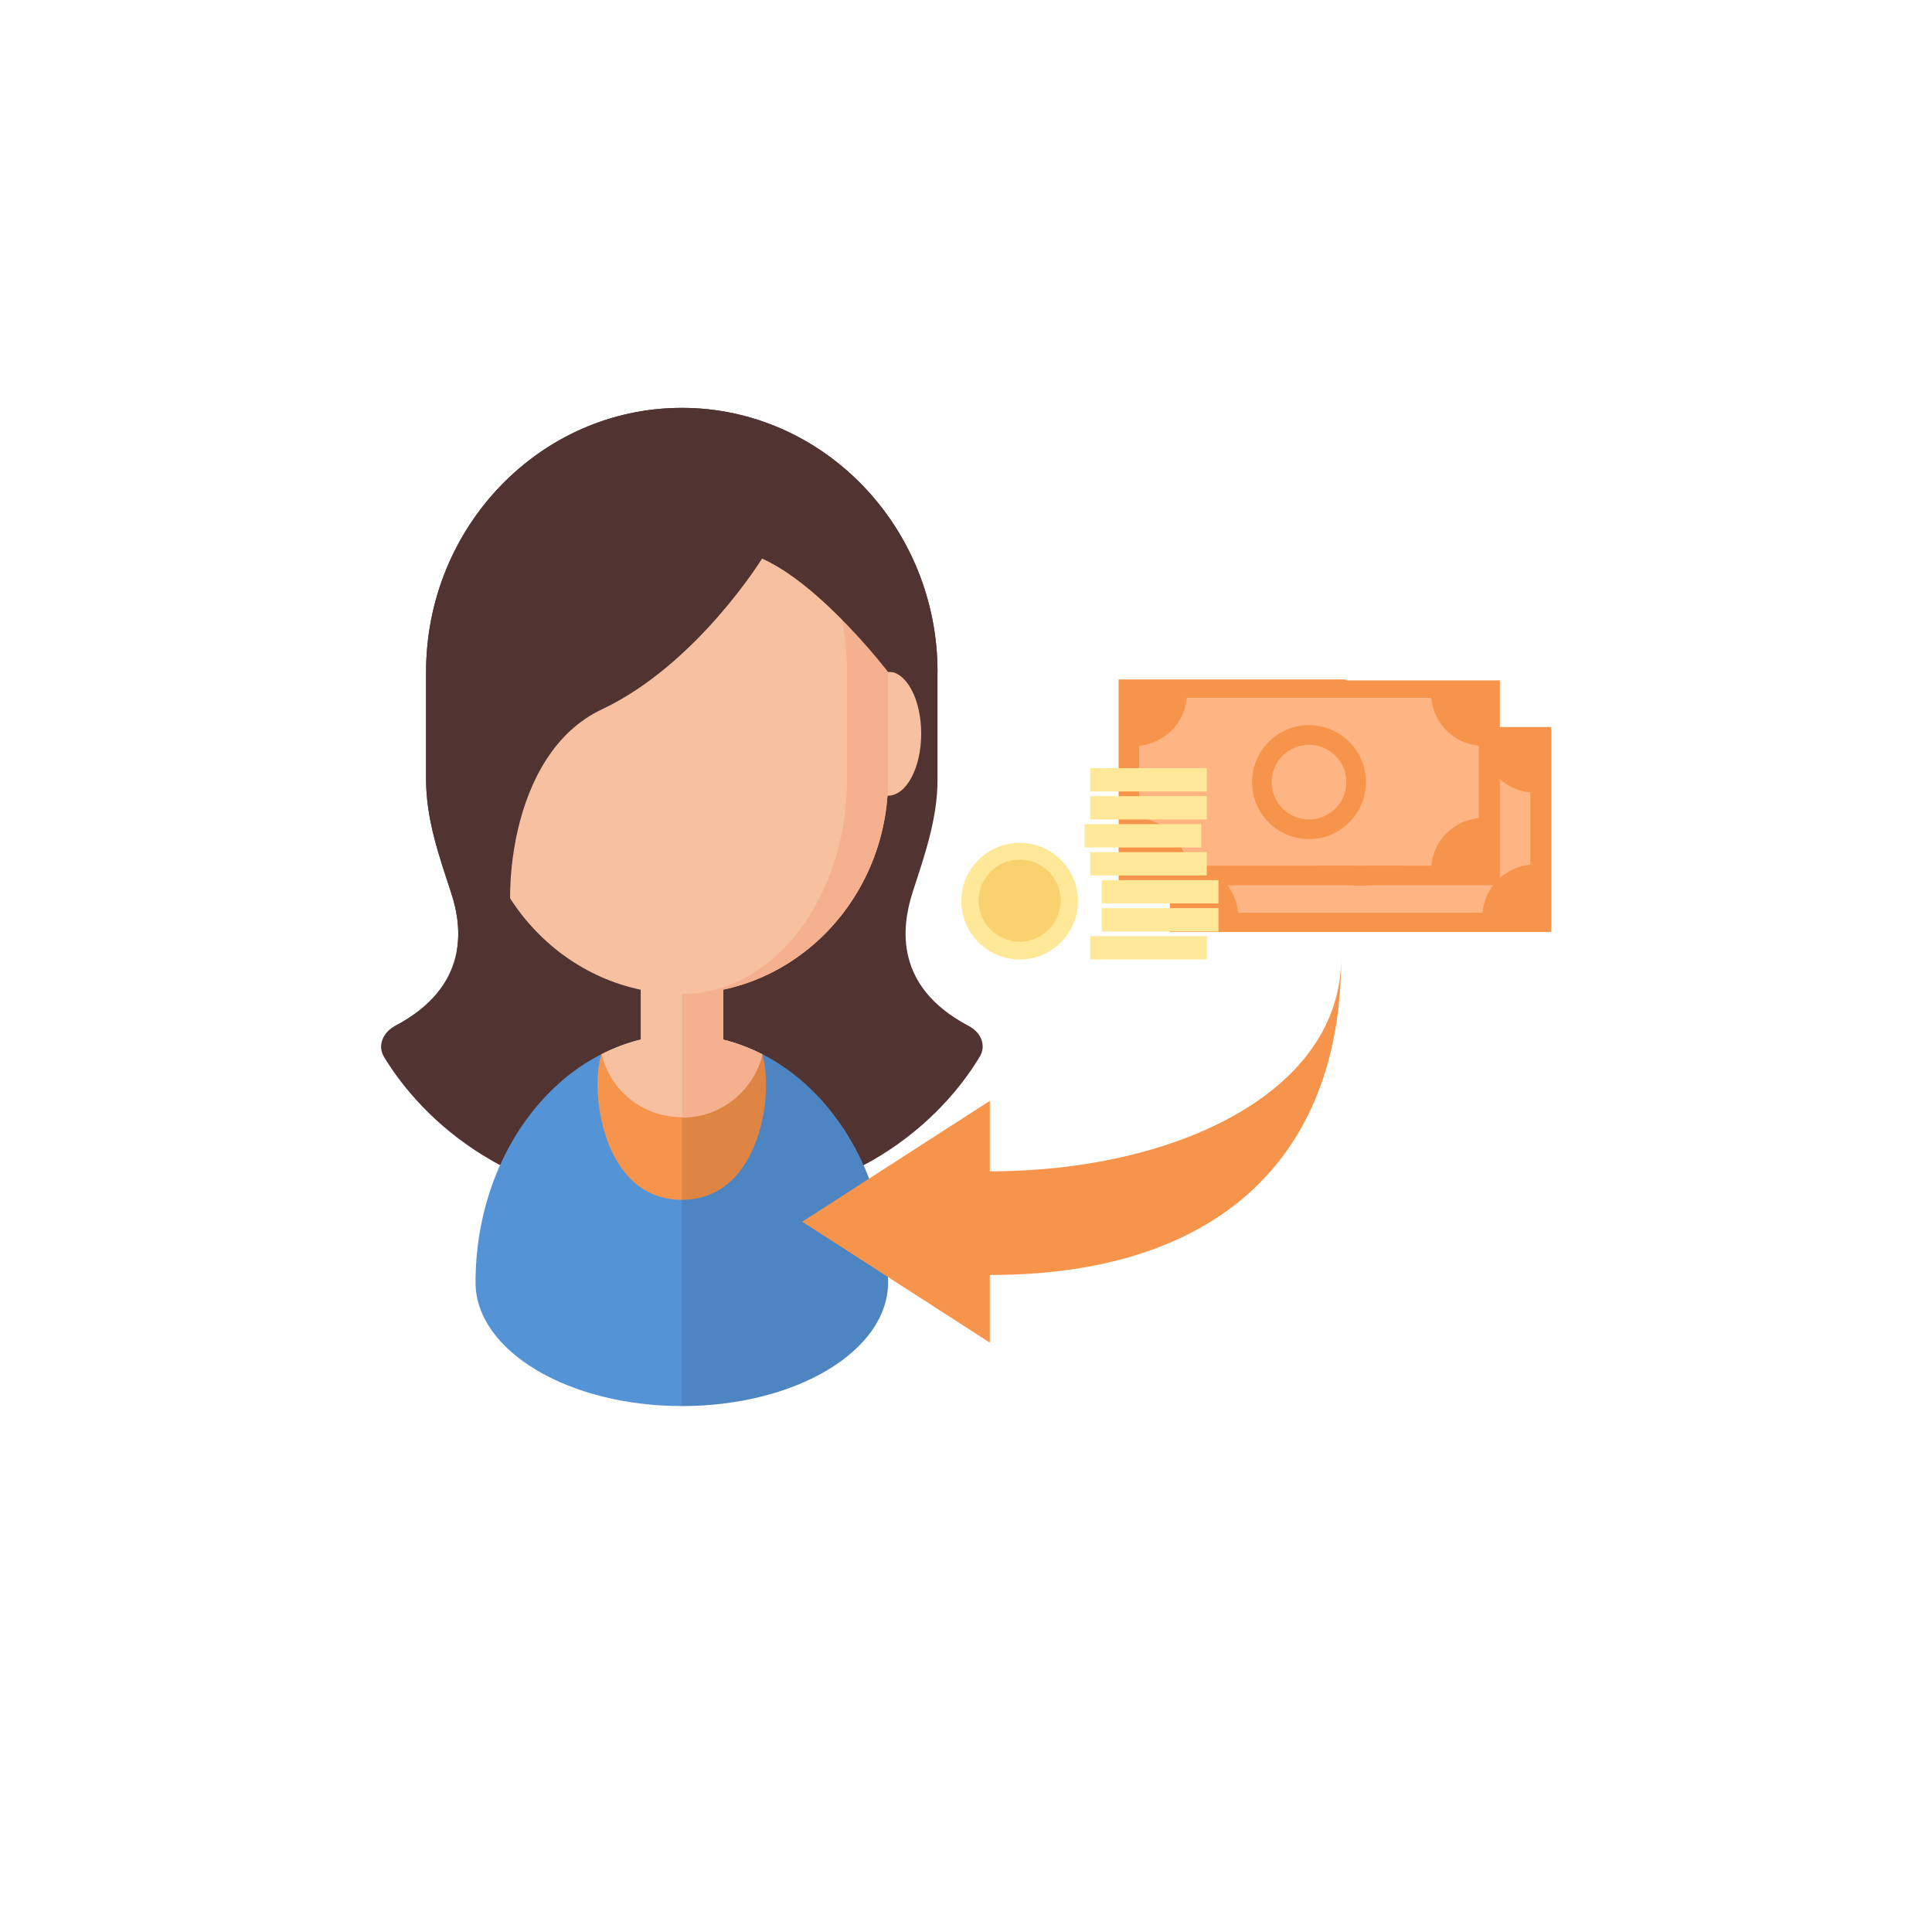
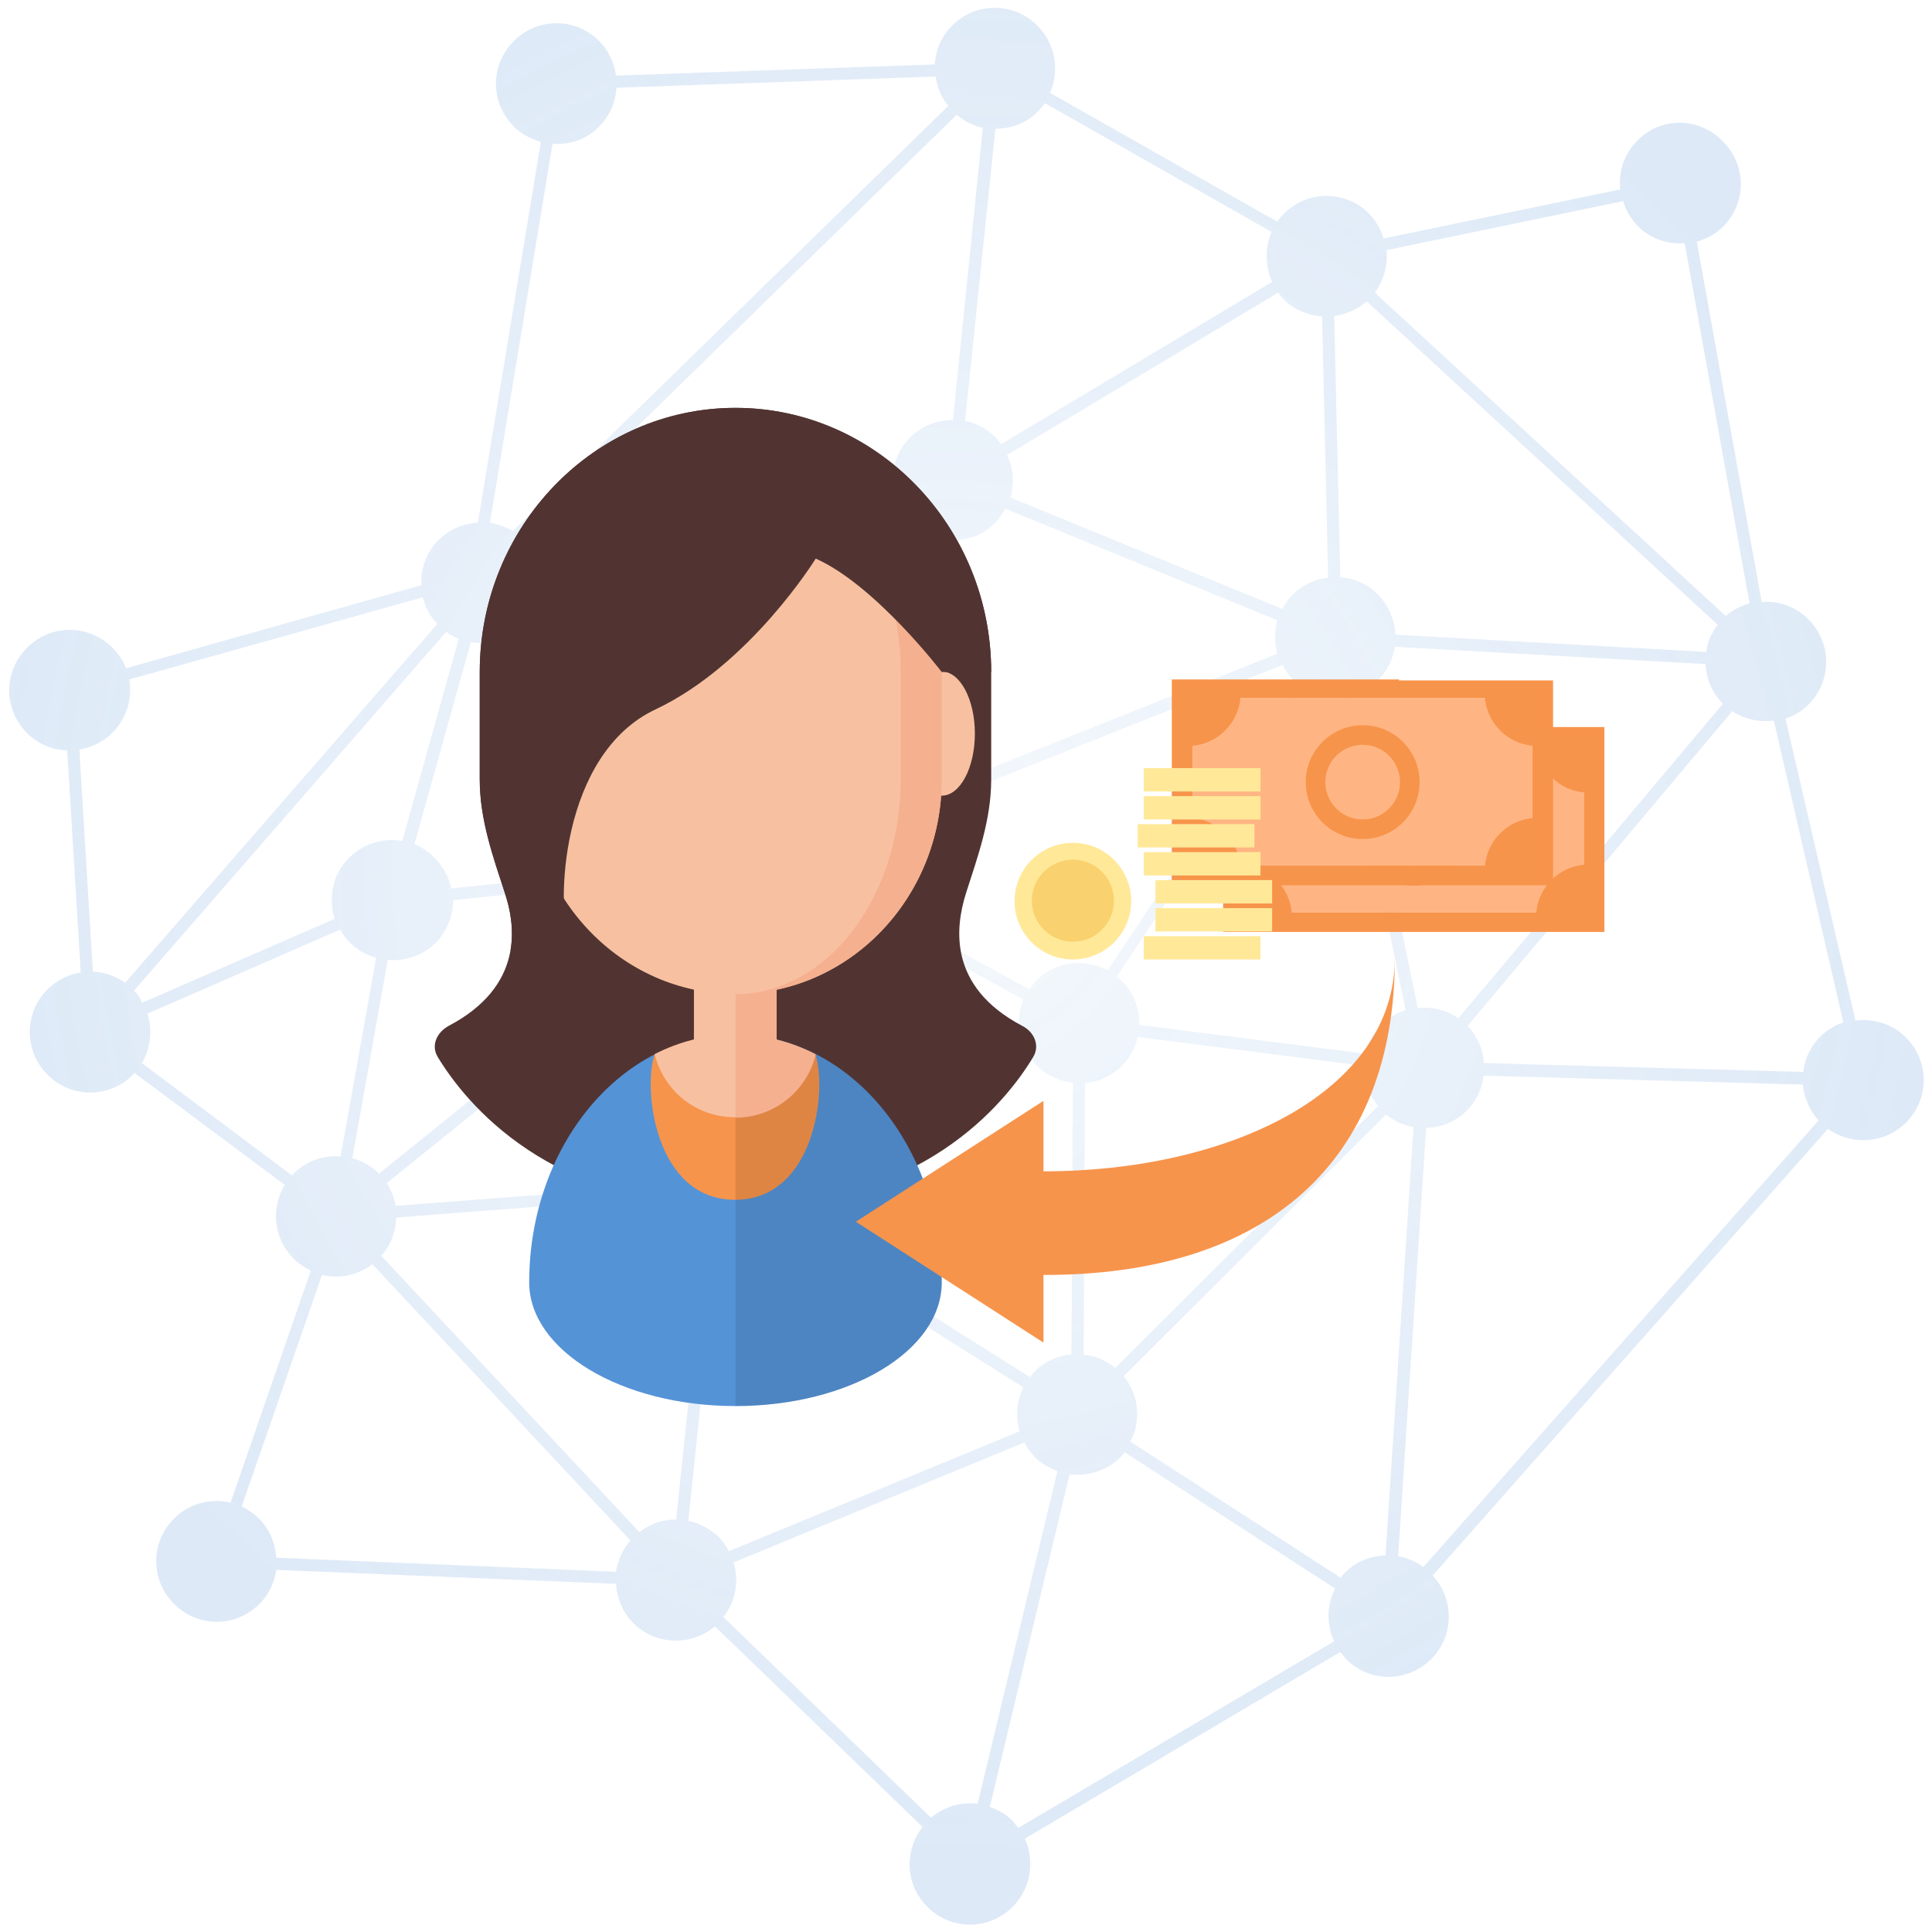
- <svg xmlns="http://www.w3.org/2000/svg" version="1.1" id="Layer_1" x="0px" y="0px" width="414px" height="414px" viewBox="0 0 414 414" enable-background="new 0 0 414 414" xml:space="preserve">
-   <radialGradient id="XMLID_2_" cx="-3160.677" cy="3325.4" r="210.901" gradientTransform="matrix(0.7071 0.7071 -0.7071 0.7071 4789.69 70.5786)" gradientUnits="userSpaceOnUse">
-     <stop offset="0" style="stop-color:#FFFFFF;stop-opacity:0.3" />
-     <stop offset="0.919" style="stop-color:#FFFFFF;stop-opacity:0.943" />
-     <stop offset="1" style="stop-color:#FFFFFF" />
-   </radialGradient>
-   <path id="XMLID_2663_" opacity="0.2" fill="url(#XMLID_2_)" d="M350.8,30.1c-2.9,2.9-4.1,6.7-3.7,10.5l-50.7,10.5  c-0.6-1.9-1.6-3.7-3.1-5.3c-5.1-5.1-13.2-5.1-18.3,0c-0.5,0.5-1,1.1-1.4,1.7L225,19.9c2.1-4.7,1.2-10.5-2.7-14.4  c-5.1-5.1-13.2-5.1-18.3,0c-2.3,2.3-3.5,5.3-3.7,8.3l-68.4,2.4c-0.4-2.7-1.5-5.3-3.6-7.4c-5.1-5.1-13.2-5.1-18.3,0  c-5.1,5.1-5.1,13.2,0,18.3c1.7,1.7,3.7,2.7,5.8,3.3L102.4,112c-3.1,0.2-6.1,1.4-8.4,3.7c-2.7,2.7-3.9,6.2-3.7,9.7l-63.3,17.7  c-0.6-1.6-1.6-3.1-2.9-4.4c-5.1-5.1-13.2-5.1-18.3,0c-5.1,5.1-5.1,13.2,0,18.3c2.4,2.4,5.5,3.6,8.6,3.7l2.9,47.6  c-2.6,0.4-5.1,1.6-7.1,3.6c-5.1,5.1-5.1,13.2,0,18.3c5.1,5.1,13.2,5.1,18.3,0c0.1-0.1,0.2-0.3,0.3-0.4l32.2,24.1  c-3,5-2.4,11.5,1.9,15.8c1.1,1.1,2.4,1.9,3.7,2.6L49.3,322c-4.2-1-8.8,0.1-12.1,3.4c-5.1,5.1-5.1,13.2,0,18.3  c5.1,5.1,13.2,5.1,18.3,0c2.1-2.1,3.2-4.7,3.6-7.3l72.8,3c0.2,3,1.4,6.1,3.7,8.4c4.8,4.8,12.4,5,17.5,0.7l44.5,43  c-4,5.1-3.7,12.4,1,17.1c5.1,5.1,13.2,5.1,18.3,0c3.9-3.9,4.8-9.8,2.6-14.6l67.6-40c0.4,0.5,0.8,1,1.2,1.5c5.1,5.1,13.2,5.1,18.3,0  c4.9-4.9,5-12.8,0.3-17.9l84.7-95.7c5.1,3.6,12.1,3.2,16.7-1.3c5.1-5.1,5.1-13.2,0-18.3c-2.9-2.9-6.9-4.1-10.8-3.6l-15-64.7  c1.8-0.6,3.5-1.6,4.9-3c5.1-5.1,5.1-13.2,0-18.3c-2.8-2.8-6.4-4-10-3.7l-13.9-77.2c2-0.6,4-1.6,5.6-3.2c5.1-5.1,5.1-13.2,0-18.3  C364.1,25,355.9,25,350.8,30.1z M312.4,218.2c-2.6-1.8-5.7-2.5-8.7-2.2l-13.9-67.1c1.9-0.6,3.8-1.6,5.3-3.1c2-2,3.2-4.5,3.6-7.1  l66.6,3.7c0.1,3.1,1.3,6.1,3.7,8.5L312.4,218.2z M389.7,240.1l-84.7,95.7c-1.6-1.2-3.5-2-5.4-2.3l6-91.8c3.2-0.1,6.3-1.3,8.7-3.7  c2.1-2.1,3.3-4.8,3.6-7.5l68.4,1.9C386.5,235.1,387.6,237.9,389.7,240.1z M199.4,389.5l-44.5-43c2.7-3.4,3.4-7.7,2.2-11.7l62.3-25.7  c0.6,1.1,1.3,2.1,2.2,3.1c1.4,1.4,3.1,2.4,4.9,3l-17.1,71.3C205.9,386.1,202.3,387.1,199.4,389.5z M28.7,212.3l66.9-76.9  c0.9,0.6,1.8,1.1,2.7,1.5l-12.1,43.3c-4-0.7-8.3,0.5-11.4,3.6c-3.5,3.5-4.5,8.6-3.1,13.1l-41.3,18C30,213.9,29.4,213,28.7,212.3z   M205,24.6c1.7,1.4,3.6,2.4,5.6,2.8L204.1,90c-3.3,0-6.7,1.2-9.2,3.8c-2.9,2.9-4.1,6.8-3.6,10.6l-76,16.5c-0.6-1.9-1.6-3.7-3.1-5.2  c-0.1-0.1-0.2-0.2-0.3-0.3L205,24.6z M283.2,67.8l1.3,56c-2.8,0.3-5.4,1.5-7.6,3.6c-0.9,0.9-1.6,2-2.2,3.1l-58.3-23.9  c0.9-3,0.7-6.3-0.7-9.1l58.1-34.8c0.4,0.5,0.7,1,1.2,1.5C277.3,66.4,280.2,67.6,283.2,67.8z M238.9,293.1c-2-1.6-4.4-2.6-6.8-2.8  l0.3-58.2c2.9-0.3,5.7-1.5,7.9-3.7c1.8-1.8,2.9-3.9,3.4-6.2l48.5,6.2c-0.1,3,0.9,6.1,3,8.6L238.9,293.1z M147.4,325.9l6.1-58.6  c3.3,0,6.7-1.2,9.2-3.8c0.4-0.4,0.7-0.8,1-1.2l55.5,35c-1.5,3-1.7,6.3-0.8,9.4l-62.3,25.7c-0.6-1.1-1.3-2.1-2.2-3.1  C152.1,327.6,149.8,326.4,147.4,325.9z M82.8,253.5l74.8-60.3c0,0,0,0,0.1,0.1c1.6,1.6,3.5,2.6,5.5,3.2l-8.5,45.1  c-3.7-0.3-7.4,0.9-10.2,3.7c-2.4,2.4-3.7,5.6-3.8,8.8l-56,4.3C84.4,256.7,83.8,255,82.8,253.5z M88.7,180.9l12.1-43.3  c3.7,0.6,7.7-0.4,10.7-3l44.9,41.8c-1.8,2.3-2.7,5.1-2.7,7.9l-57.1,6.1c-0.5-2.4-1.7-4.7-3.5-6.5C91.9,182.5,90.4,181.5,88.7,180.9z   M229.6,290.2c-2.9,0.3-5.7,1.5-7.9,3.7c-0.4,0.4-0.7,0.8-1,1.2l-55.5-35c1.5-3.1,1.8-6.6,0.7-9.9l54.2-24.6c0.6,1,1.2,1.9,2,2.7  c2.2,2.2,5,3.4,7.8,3.7L229.6,290.2z M175.9,193.3c0.6-0.6,1.1-1.2,1.5-1.9l41.8,22.8c-1.2,2.9-1.3,6.2-0.3,9.1l-54.2,24.6  c-0.6-1-1.2-1.9-2-2.7c-1.6-1.6-3.5-2.6-5.5-3.2l8.5-45.1C169.3,197.3,173.1,196.1,175.9,193.3z M222,210.1  c-0.6,0.6-1.1,1.2-1.5,1.9l-41.8-22.8c1.1-2.7,1.3-5.7,0.5-8.6l95.5-38.1c0.6,1.1,1.3,2.2,2.3,3.2c0.3,0.3,0.7,0.5,1,0.8l-40.7,61.4  C232.3,205.3,226.1,206,222,210.1z M273.7,140.1l-95.5,38.1c-0.6-1.1-1.3-2.2-2.3-3.2c-0.8-0.8-1.7-1.4-2.6-2l26.6-57.9  c4.5,1.5,9.7,0.6,13.3-3c0.9-0.9,1.6-2,2.2-3.1l58.3,23.9C273,135.2,273,137.7,273.7,140.1z M197.5,114l-26.6,57.9  c-4.3-1.5-9.1-0.6-12.7,2.5l-44.9-41.8c2.1-2.7,2.9-6,2.5-9.2l76-16.5c0.6,1.9,1.6,3.7,3.1,5.2C195.7,112.8,196.6,113.5,197.5,114z   M295.9,219.6c-1.8,1.8-2.9,3.9-3.4,6.2l-48.5-6.2c0.1-3.4-1.1-6.9-3.8-9.5c-0.3-0.3-0.7-0.5-1-0.8l40.7-61.4  c2.3,1.2,4.8,1.7,7.3,1.4l13.9,67.1C299.3,217.1,297.5,218.1,295.9,219.6z M93.2,202.1c2.5-2.5,3.8-5.9,3.8-9.2l57.1-6.1  c0.3,1.6,0.9,3.1,1.8,4.4l-74.8,60.3c0,0,0,0-0.1-0.1c-1.6-1.6-3.6-2.7-5.6-3.2l7.6-42.5C86.7,206,90.4,204.8,93.2,202.1z   M81.7,269.1c2.1-2.3,3.1-5.2,3.2-8.2l56-4.3c0.4,2.5,1.6,4.9,3.6,6.9c1.9,1.9,4.1,3,6.5,3.5l-6.1,58.6c-2.8,0-5.5,0.9-7.9,2.7  L81.7,269.1z M240.8,294.9l56.2-56.1c1.8,1.4,3.8,2.4,5.9,2.7l-6,91.8c-3.2,0.1-6.3,1.3-8.7,3.7c-0.3,0.3-0.6,0.7-0.9,1.1  l-45.1-29.2C244.5,304.5,244.1,299,240.8,294.9z M365.5,139.7l-66.6-3.7c-0.1-3.1-1.4-6.2-3.7-8.6c-2.3-2.3-5.2-3.5-8.1-3.7l-1.3-56  c2.5-0.3,4.9-1.4,7-3.1l75.2,69.3C366.7,135.6,365.8,137.6,365.5,139.7z M272.4,49.7c-1.5,3.4-1.4,7.3,0.1,10.7l-58.1,34.8  c-0.4-0.5-0.7-1-1.2-1.5c-1.9-1.9-4.1-3-6.5-3.5l6.5-62.6c3.3,0,6.7-1.2,9.2-3.8c0.5-0.5,1-1.1,1.4-1.7L272.4,49.7z M128.3,27.1  c2.3-2.3,3.5-5.3,3.7-8.3l68.4-2.4c0.3,2.3,1.2,4.4,2.7,6.3l-93.3,91.1c-1.5-0.9-3.2-1.5-4.9-1.8l13.4-81.2  C121.9,31.1,125.6,29.9,128.3,27.1z M90.6,128c0.5,2.1,1.5,4,3.1,5.7l-66.9,76.9c-2.1-1.5-4.5-2.3-6.9-2.4l-2.9-47.6  c2.6-0.4,5.1-1.6,7.1-3.6c3.1-3.1,4.3-7.4,3.6-11.4L90.6,128z M30.3,227.8c1.9-3.2,2.3-7.1,1.2-10.6l41.3-18c0.6,1,1.2,2,2.1,2.8  c1.6,1.6,3.6,2.7,5.6,3.2l-7.6,42.5c-3.6-0.3-7.3,0.9-10.1,3.7c-0.1,0.1-0.2,0.3-0.3,0.4L30.3,227.8z M69,273.2  c3.7,0.9,7.6,0.1,10.8-2.3l55.3,59.2c-1.7,1.9-2.7,4.3-3.1,6.7l-72.8-3c-0.2-3-1.4-6.1-3.7-8.4c-1.1-1.1-2.4-1.9-3.7-2.6L69,273.2z   M218.1,391.7c-0.4-0.5-0.8-1-1.2-1.5c-1.4-1.4-3.1-2.4-4.9-3l17.1-71.3c3.9,0.5,7.9-0.7,10.9-3.6c0.3-0.3,0.6-0.7,0.9-1.1  l45.1,29.2c-1.8,3.5-1.9,7.7-0.2,11.3L218.1,391.7z M395,219.1c-1.8,0.6-3.5,1.6-5,3.1c-2.1,2.1-3.3,4.8-3.6,7.5l-68.4-1.9  c-0.2-2.9-1.4-5.7-3.5-8l56.7-67.4c2.7,1.8,5.9,2.4,8.9,2L395,219.1z M374.8,129.3c-1.8,0.5-3.6,1.4-5.1,2.7l-75.2-69.3  c2-2.7,2.8-5.9,2.5-9.1l50.7-10.5c0.6,1.9,1.6,3.7,3.1,5.3c2.8,2.8,6.5,4,10.1,3.7L374.8,129.3z" />
+ <svg xmlns="http://www.w3.org/2000/svg" version="1.1" id="Layer_1" x="0px" y="0px" viewBox="0 0 414 414" style="enable-background:new 0 0 414 414;" xml:space="preserve">
+   <style type="text/css">
+ 	.st0{opacity:0.2;fill:url(#XMLID_2_);}
+ 	.st1{fill:#513432;}
+ 	.st2{fill:#5593D7;}
+ 	.st3{fill:#F7944B;}
+ 	.st4{opacity:0.1;}
+ 	.st5{fill:#F7C1A1;}
+ 	.st6{fill:#F5B090;}
+ 	.st7{fill:#FFB583;}
+ 	.st8{fill:#FFE999;}
+ 	.st9{opacity:0.8;fill:#F9CB64;}
+ </style>
  <g>
-     <g>
-       <path fill="#513432" d="M207.5,219.8c-15.9-8.4-14.3-21.1-12-28.4c2.5-7.8,5.4-15.7,5.4-24.4v-23c0-31.2-24.6-56.6-54.8-56.6    c-30.2,0-54.8,25.4-54.8,56.6v23c0,8.7,2.9,16.7,5.4,24.4c2.4,7.3,3.9,20-12,28.4c-2.6,1.4-3.9,4.2-2.4,6.7    c6,9.9,24,32.2,63.8,32.2c39.8,0,57.8-22.2,63.8-32.2C211.5,224,210.1,221.1,207.5,219.8z" />
-       <g>
-         <path fill="#5593D7" d="M190.3,274.8c0-29.3-19.8-53.1-44.2-53.1c-24.4,0-44.2,23.8-44.2,53.1l0,0c0,14.6,19.8,26.5,44.2,26.5     S190.3,289.5,190.3,274.8L190.3,274.8z" />
-         <path fill="#F7944B" d="M163.3,225.9c-5.3-2.7-11.1-4.2-17.2-4.2s-11.9,1.5-17.2,4.2c-2.6,7.3,0,31.2,17.2,31.2l0,0     C163.3,257.1,165.9,233.3,163.3,225.9z" />
-         <path opacity="0.1" d="M190.3,274.8L190.3,274.8L190.3,274.8c0-29.3-19.8-53.1-44.2-53.1v53.1l0,0v26.5     C170.5,301.3,190.3,289.5,190.3,274.8L190.3,274.8L190.3,274.8z" />
-       </g>
-       <g>
-         <path fill="#F7C1A1" d="M163.3,225.9c-5.3-2.7-11.1-4.2-17.2-4.2c-6.1,0-11.9,1.5-17.2,4.2c1.9,7.8,8.8,13.5,17.2,13.5     C154.4,239.5,161.4,233.7,163.3,225.9z" />
-         <rect x="137.3" y="193.8" fill="#F7C1A1" width="17.7" height="34.3" />
-         <path fill="#F5B090" d="M155,222.8v-29h-8.8v45.7c8.3,0,15.3-5.8,17.2-13.5C160.6,224.6,157.8,223.5,155,222.8z" />
-       </g>
-       <ellipse fill="#F7C1A1" cx="190.3" cy="157.2" rx="7.1" ry="13.3" />
-       <path fill="#F7C1A1" d="M146.1,98c-24.4,0-44.2,20.6-44.2,46v23c0,25.4,19.8,46,44.2,46c24.4,0,44.2-20.6,44.2-46v-23    C190.3,118.6,170.5,98,146.1,98z" />
-       <path fill="#F5B090" d="M146.1,98c19.5,0,35.4,20.6,35.4,46v23c0,25.4-15.8,46-35.4,46c24.4,0,44.2-20.6,44.2-46v-23    C190.3,118.6,170.5,98,146.1,98z" />
-       <path fill="#513432" d="M146.1,87.4c-30.2,0-54.8,25.4-54.8,56.6v23c0,8.7,2.9,16.7,5.4,24.4c1.1,3.3,2,7.7,1.2,12.3h12.9    c-3.5-9.7-2.1-42.2,18.2-51.7c20.3-9.6,34.3-32.3,34.3-32.3c12.8,5.7,27,24.3,27,24.3h10.6C200.9,112.8,176.3,87.4,146.1,87.4z" />
-     </g>
-     <path fill="#F7944B" d="M287.4,205.2c0,29-35.8,45.8-75.3,45.8v-15.1l-40.2,25.9l40.2,25.9v-14.5   C259.7,273.3,287.4,249.1,287.4,205.2z" />
+     <radialGradient id="XMLID_2_" cx="-3132.76" cy="3541.917" r="210.901" gradientTransform="matrix(0.7071 0.7071 -0.7071 0.7071 4923.117 -102.2625)" gradientUnits="userSpaceOnUse">
+       <stop offset="0" style="stop-color:#5592D7;stop-opacity:0.3" />
+       <stop offset="0.919" style="stop-color:#5592D7;stop-opacity:0.943" />
+       <stop offset="1" style="stop-color:#5592D7" />
+     </radialGradient>
+     <path id="XMLID_213_" class="st0" d="M350.9,30.1c-2.9,2.9-4.1,6.7-3.7,10.5l-50.7,10.5c-0.6-1.9-1.6-3.7-3.1-5.3   c-5.1-5.1-13.2-5.1-18.3,0c-0.5,0.5-1,1.1-1.4,1.7l-48.7-27.6c2.1-4.7,1.2-10.5-2.7-14.4c-5.1-5.1-13.2-5.1-18.3,0   c-2.3,2.3-3.5,5.3-3.7,8.3L132,16.2c-0.4-2.7-1.5-5.3-3.6-7.4c-5.1-5.1-13.2-5.1-18.3,0c-5.1,5.1-5.1,13.2,0,18.3   c1.7,1.7,3.7,2.7,5.8,3.3L102.4,112c-3.1,0.2-6.1,1.4-8.4,3.7c-2.7,2.7-3.9,6.2-3.7,9.7L27,143.2c-0.6-1.6-1.6-3.1-2.9-4.4   c-5.1-5.1-13.2-5.1-18.3,0c-5.1,5.1-5.1,13.2,0,18.3c2.4,2.4,5.5,3.6,8.6,3.7l2.9,47.6c-2.6,0.4-5.1,1.6-7.1,3.6   c-5.1,5.1-5.1,13.2,0,18.3c5.1,5.1,13.2,5.1,18.3,0c0.1-0.1,0.2-0.3,0.3-0.4L61,253.9c-3,5-2.4,11.5,1.9,15.8   c1.1,1.1,2.4,1.9,3.7,2.6L49.4,322c-4.2-1-8.8,0.1-12.1,3.4c-5.1,5.1-5.1,13.2,0,18.3c5.1,5.1,13.2,5.1,18.3,0   c2.1-2.1,3.2-4.7,3.6-7.3l72.8,3c0.2,3,1.4,6.1,3.7,8.4c4.8,4.8,12.4,5,17.5,0.7l44.5,43c-4,5.1-3.7,12.4,1,17.1   c5.1,5.1,13.2,5.1,18.3,0c3.9-3.9,4.8-9.8,2.6-14.6l67.6-40c0.4,0.5,0.8,1,1.2,1.5c5.1,5.1,13.2,5.1,18.3,0   c4.9-4.9,5-12.8,0.3-17.9l84.7-95.7c5.1,3.6,12.1,3.2,16.7-1.3c5.1-5.1,5.1-13.2,0-18.3c-2.9-2.9-6.9-4.1-10.8-3.6l-15-64.7   c1.8-0.6,3.5-1.6,4.9-3c5.1-5.1,5.1-13.2,0-18.3c-2.8-2.8-6.4-4-10-3.7l-13.9-77.2c2-0.6,4-1.6,5.6-3.2c5.1-5.1,5.1-13.2,0-18.3   C364.1,25,355.9,25,350.9,30.1z M312.5,218.2c-2.6-1.8-5.7-2.5-8.7-2.2L290,148.8c1.9-0.6,3.8-1.6,5.3-3.1c2-2,3.2-4.5,3.6-7.1   l66.6,3.7c0.1,3.1,1.3,6.1,3.7,8.5L312.5,218.2z M389.7,240.1L305,335.8c-1.6-1.2-3.5-2-5.4-2.3l6-91.8c3.2-0.1,6.3-1.3,8.7-3.7   c2.1-2.1,3.3-4.8,3.6-7.5l68.4,1.9C386.6,235.1,387.7,237.9,389.7,240.1z M199.5,389.5l-44.5-43c2.7-3.4,3.4-7.7,2.2-11.7   l62.3-25.7c0.6,1.1,1.3,2.1,2.2,3.1c1.4,1.4,3.1,2.4,4.9,3l-17.1,71.3C206,386.1,202.4,387.1,199.5,389.5z M28.7,212.3l66.9-76.9   c0.9,0.6,1.8,1.1,2.7,1.5l-12.1,43.3c-4-0.7-8.3,0.5-11.4,3.6c-3.5,3.5-4.5,8.6-3.1,13.1l-41.3,18C30.1,213.9,29.5,213,28.7,212.3z    M205,24.6c1.7,1.4,3.6,2.4,5.6,2.8L204.2,90c-3.3,0-6.7,1.2-9.2,3.8c-2.9,2.9-4.1,6.8-3.6,10.6l-76,16.5c-0.6-1.9-1.6-3.7-3.1-5.2   c-0.1-0.1-0.2-0.2-0.3-0.3L205,24.6z M283.3,67.8l1.3,56c-2.8,0.3-5.4,1.5-7.6,3.6c-0.9,0.9-1.6,2-2.2,3.1l-58.3-23.9   c0.9-3,0.7-6.3-0.7-9.1l58.1-34.8c0.4,0.5,0.7,1,1.2,1.5C277.4,66.4,280.3,67.6,283.3,67.8z M239,293.1c-2-1.6-4.4-2.6-6.8-2.8   l0.3-58.2c2.9-0.3,5.7-1.5,7.9-3.7c1.8-1.8,2.9-3.9,3.4-6.2l48.5,6.2c-0.1,3,0.9,6.1,3,8.6L239,293.1z M147.5,325.9l6.1-58.6   c3.3,0,6.7-1.2,9.2-3.8c0.4-0.4,0.7-0.8,1-1.2l55.5,35c-1.5,3-1.7,6.3-0.8,9.4l-62.3,25.7c-0.6-1.1-1.3-2.1-2.2-3.1   C152.1,327.6,149.9,326.4,147.5,325.9z M82.9,253.5l74.8-60.3c0,0,0,0,0.1,0.1c1.6,1.6,3.5,2.6,5.5,3.2l-8.5,45.1   c-3.7-0.3-7.4,0.9-10.2,3.7c-2.4,2.4-3.7,5.6-3.8,8.8l-56,4.3C84.5,256.7,83.8,255,82.9,253.5z M88.8,180.9l12.1-43.3   c3.7,0.6,7.7-0.4,10.7-3l44.9,41.8c-1.8,2.3-2.7,5.1-2.7,7.9l-57.1,6.1c-0.5-2.4-1.7-4.7-3.5-6.5C91.9,182.5,90.4,181.5,88.8,180.9   z M229.6,290.2c-2.9,0.3-5.7,1.5-7.9,3.7c-0.4,0.4-0.7,0.8-1,1.2l-55.5-35c1.5-3.1,1.8-6.6,0.7-9.9l54.2-24.6c0.6,1,1.2,1.9,2,2.7   c2.2,2.2,5,3.4,7.8,3.7L229.6,290.2z M176,193.3c0.6-0.6,1.1-1.2,1.5-1.9l41.8,22.8c-1.2,2.9-1.3,6.2-0.3,9.1l-54.2,24.6   c-0.6-1-1.2-1.9-2-2.7c-1.6-1.6-3.5-2.6-5.5-3.2l8.5-45.1C169.4,197.3,173.2,196.1,176,193.3z M222.1,210.1   c-0.6,0.6-1.1,1.2-1.5,1.9l-41.8-22.8c1.1-2.7,1.3-5.7,0.5-8.6l95.5-38.1c0.6,1.1,1.3,2.2,2.3,3.2c0.3,0.3,0.7,0.5,1,0.8   l-40.7,61.4C232.3,205.3,226.2,206,222.1,210.1z M273.7,140.1l-95.5,38.1c-0.6-1.1-1.3-2.2-2.3-3.2c-0.8-0.8-1.7-1.4-2.6-2   l26.6-57.9c4.5,1.5,9.7,0.6,13.3-3c0.9-0.9,1.6-2,2.2-3.1l58.3,23.9C273.1,135.2,273.1,137.7,273.7,140.1z M197.6,114L171,171.9   c-4.3-1.5-9.1-0.6-12.7,2.5l-44.9-41.8c2.1-2.7,2.9-6,2.5-9.2l76-16.5c0.6,1.9,1.6,3.7,3.1,5.2C195.8,112.8,196.7,113.5,197.6,114z    M296,219.6c-1.8,1.8-2.9,3.9-3.4,6.2l-48.5-6.2c0.1-3.4-1.1-6.9-3.8-9.5c-0.3-0.3-0.7-0.5-1-0.8l40.7-61.4   c2.3,1.2,4.8,1.7,7.3,1.4l13.9,67.1C299.4,217.1,297.5,218.1,296,219.6z M93.3,202.1c2.5-2.5,3.8-5.9,3.8-9.2l57.1-6.1   c0.3,1.6,0.9,3.1,1.8,4.4l-74.8,60.3c0,0,0,0-0.1-0.1c-1.6-1.6-3.6-2.7-5.6-3.2l7.6-42.5C86.8,206,90.5,204.8,93.3,202.1z    M81.7,269.1c2.1-2.3,3.1-5.2,3.2-8.2l56-4.3c0.4,2.5,1.6,4.9,3.6,6.9c1.9,1.9,4.1,3,6.5,3.5l-6.1,58.6c-2.8,0-5.5,0.9-7.9,2.7   L81.7,269.1z M240.8,294.9l56.2-56.1c1.8,1.4,3.8,2.4,5.9,2.7l-6,91.8c-3.2,0.1-6.3,1.3-8.7,3.7c-0.3,0.3-0.6,0.7-0.9,1.1   l-45.1-29.2C244.6,304.5,244.1,299,240.8,294.9z M365.6,139.7L299,136c-0.1-3.1-1.4-6.2-3.7-8.6c-2.3-2.3-5.2-3.5-8.1-3.7l-1.3-56   c2.5-0.3,4.9-1.4,7-3.1l75.2,69.3C366.7,135.6,365.9,137.6,365.6,139.7z M272.5,49.7c-1.5,3.4-1.4,7.3,0.1,10.7l-58.1,34.8   c-0.4-0.5-0.7-1-1.2-1.5c-1.9-1.9-4.1-3-6.5-3.5l6.5-62.6c3.3,0,6.7-1.2,9.2-3.8c0.5-0.5,1-1.1,1.4-1.7L272.5,49.7z M128.4,27.1   c2.3-2.3,3.5-5.3,3.7-8.3l68.4-2.4c0.3,2.3,1.2,4.4,2.7,6.3l-93.3,91.1c-1.5-0.9-3.2-1.5-4.9-1.8l13.4-81.2   C122,31.1,125.7,29.9,128.4,27.1z M90.6,128c0.5,2.1,1.5,4,3.1,5.7l-66.9,76.9c-2.1-1.5-4.5-2.3-6.9-2.4L17,160.6   c2.6-0.4,5.1-1.6,7.1-3.6c3.1-3.1,4.3-7.4,3.6-11.4L90.6,128z M30.4,227.8c1.9-3.2,2.3-7.1,1.2-10.6l41.3-18c0.6,1,1.2,2,2.1,2.8   c1.6,1.6,3.6,2.7,5.6,3.2L73,247.8c-3.6-0.3-7.3,0.9-10.1,3.7c-0.1,0.1-0.2,0.3-0.3,0.4L30.4,227.8z M69,273.2   c3.7,0.9,7.6,0.1,10.8-2.3l55.3,59.2c-1.7,1.9-2.7,4.3-3.1,6.7l-72.8-3c-0.2-3-1.4-6.1-3.7-8.4c-1.1-1.1-2.4-1.9-3.7-2.6L69,273.2z    M218.2,391.7c-0.4-0.5-0.8-1-1.2-1.5c-1.4-1.4-3.1-2.4-4.9-3l17.1-71.3c3.9,0.5,7.9-0.7,10.9-3.6c0.3-0.3,0.6-0.7,0.9-1.1   l45.1,29.2c-1.8,3.5-1.9,7.7-0.2,11.3L218.2,391.7z M395,219.1c-1.8,0.6-3.5,1.6-5,3.1c-2.1,2.1-3.3,4.8-3.6,7.5l-68.4-1.9   c-0.2-2.9-1.4-5.7-3.5-8l56.7-67.4c2.7,1.8,5.9,2.4,8.9,2L395,219.1z M374.9,129.3c-1.8,0.5-3.6,1.4-5.1,2.7l-75.2-69.3   c2-2.7,2.8-5.9,2.5-9.1l50.7-10.5c0.6,1.9,1.6,3.7,3.1,5.3c2.8,2.8,6.5,4,10.1,3.7L374.9,129.3z" />
    <g>
      <g>
-         <rect x="255.1" y="159.6" fill="#FFB583" width="72.8" height="35.9" />
-         <path fill="#F7944B" d="M299.4,155.6h-34.4h-14.3v13.8v16.5v13.8h14.3h53.1h14.3v-13.7v-16.5v-13.7H299.4z M317.7,159.6     c0.5,5.4,4.8,9.7,10.2,10.2v15.5c-5.4,0.5-9.7,4.8-10.2,10.2h-52.4c-0.5-5.4-4.8-9.7-10.2-10.2v-15.5c5.4-0.5,9.7-4.8,10.2-10.2     H317.7z" />
-         <circle fill="#F7944B" cx="291.5" cy="177.6" r="12.2" />
-         <circle fill="#FFB583" cx="291.5" cy="177.6" r="8" />
+         <path class="st1" d="M219,219.8c-15.9-8.4-14.3-21.1-12-28.4c2.5-7.8,5.4-15.7,5.4-24.4v-23c0-31.2-24.6-56.6-54.8-56.6     c-30.2,0-54.8,25.4-54.8,56.6v23c0,8.7,2.9,16.7,5.4,24.4c2.4,7.3,3.9,20-12,28.4c-2.6,1.4-3.9,4.2-2.4,6.7     c6,9.9,24,32.2,63.8,32.2c39.8,0,57.8-22.2,63.8-32.2C222.9,224,221.6,221.1,219,219.8z" />
+         <g>
+           <path class="st2" d="M201.8,274.8c0-29.3-19.8-53.1-44.2-53.1c-24.4,0-44.2,23.8-44.2,53.1l0,0c0,14.6,19.8,26.5,44.2,26.5      S201.8,289.5,201.8,274.8L201.8,274.8z" />
+           <path class="st3" d="M174.7,225.9c-5.3-2.7-11.1-4.2-17.2-4.2s-11.9,1.5-17.2,4.2c-2.6,7.3,0,31.2,17.2,31.2l0,0      C174.7,257.1,177.3,233.3,174.7,225.9z" />
+           <path class="st4" d="M201.8,274.8L201.8,274.8L201.8,274.8c0-29.3-19.8-53.1-44.2-53.1v53.1l0,0v26.5      C182,301.3,201.8,289.5,201.8,274.8L201.8,274.8L201.8,274.8z" />
+         </g>
+         <g>
+           <path class="st5" d="M174.7,225.9c-5.3-2.7-11.1-4.2-17.2-4.2c-6.1,0-11.9,1.5-17.2,4.2c1.9,7.8,8.8,13.5,17.2,13.5      C165.9,239.5,172.9,233.7,174.7,225.9z" />
+           <rect x="148.7" y="193.8" class="st5" width="17.7" height="34.3" />
+           <path class="st6" d="M166.4,222.8v-29h-8.8v45.7c8.3,0,15.3-5.8,17.2-13.5C172.1,224.6,169.3,223.5,166.4,222.8z" />
+         </g>
+         <ellipse class="st5" cx="201.8" cy="157.2" rx="7.1" ry="13.3" />
+         <path class="st5" d="M157.6,98c-24.4,0-44.2,20.6-44.2,46v23c0,25.4,19.8,46,44.2,46c24.4,0,44.2-20.6,44.2-46v-23     C201.8,118.6,182,98,157.6,98z" />
+         <path class="st6" d="M157.6,98c19.5,0,35.4,20.6,35.4,46v23c0,25.4-15.8,46-35.4,46c24.4,0,44.2-20.6,44.2-46v-23     C201.8,118.6,182,98,157.6,98z" />
+         <path class="st1" d="M157.6,87.4c-30.2,0-54.8,25.4-54.8,56.6v23c0,8.7,2.9,16.7,5.4,24.4c1.1,3.3,2,7.7,1.2,12.3h12.9     c-3.5-9.7-2.1-42.2,18.2-51.7c20.3-9.6,34.3-32.3,34.3-32.3c12.8,5.7,27,24.3,27,24.3h10.6C212.4,112.8,187.8,87.4,157.6,87.4z" />
      </g>
+       <path class="st3" d="M298.9,205.2c0,29-35.8,45.8-75.3,45.8v-15.1l-40.2,25.9l40.2,25.9v-14.5    C271.2,273.3,298.9,249.1,298.9,205.2z" />
      <g>
-         <rect x="244.1" y="149.6" fill="#FFB583" width="72.8" height="35.9" />
-         <path fill="#F7944B" d="M288.4,145.6h-34.4h-14.3v13.8v16.5v13.8h14.3h53.1h14.3v-13.7v-16.5v-13.7H288.4z M306.7,149.6     c0.5,5.4,4.8,9.7,10.2,10.2v15.5c-5.4,0.5-9.7,4.8-10.2,10.2h-52.4c-0.5-5.4-4.8-9.7-10.2-10.2v-15.5c5.4-0.5,9.7-4.8,10.2-10.2     H306.7z" />
-         <circle fill="#F7944B" cx="280.5" cy="167.6" r="12.2" />
-         <circle fill="#FFB583" cx="280.5" cy="167.6" r="8" />
+         <g>
+           <rect x="266.6" y="159.6" class="st7" width="72.8" height="35.9" />
+           <path class="st3" d="M310.8,155.6h-34.4h-14.3v13.8v16.5v13.8h14.3h53.1h14.3v-13.7v-16.5v-13.7H310.8z M329.2,159.6      c0.5,5.4,4.8,9.7,10.2,10.2v15.5c-5.4,0.5-9.7,4.8-10.2,10.2h-52.4c-0.5-5.4-4.8-9.7-10.2-10.2v-15.5c5.4-0.5,9.7-4.8,10.2-10.2      H329.2z" />
+           <circle class="st3" cx="303" cy="177.6" r="12.2" />
+           <circle class="st7" cx="303" cy="177.6" r="8" />
+         </g>
+         <g>
+           <rect x="255.6" y="149.6" class="st7" width="72.8" height="35.9" />
+           <path class="st3" d="M299.8,145.6h-34.4h-14.3v13.8v16.5v13.8h14.3h53.1h14.3v-13.7v-16.5v-13.7H299.8z M318.2,149.6      c0.5,5.4,4.8,9.7,10.2,10.2v15.5c-5.4,0.5-9.7,4.8-10.2,10.2h-52.4c-0.5-5.4-4.8-9.7-10.2-10.2v-15.5c5.4-0.5,9.7-4.8,10.2-10.2      H318.2z" />
+           <circle class="st3" cx="292" cy="167.6" r="12.2" />
+           <circle class="st7" cx="292" cy="167.6" r="8" />
+         </g>
+         <rect x="245.1" y="200.6" class="st8" width="25" height="5" />
+         <rect x="247.6" y="194.6" class="st8" width="25" height="5" />
+         <rect x="247.6" y="188.6" class="st8" width="25" height="5" />
+         <rect x="245.1" y="182.6" class="st8" width="25" height="5" />
+         <rect x="243.8" y="176.6" class="st8" width="25" height="5" />
+         <rect x="245.1" y="170.6" class="st8" width="25" height="5" />
+         <rect x="245.1" y="164.6" class="st8" width="25" height="5" />
+         <path class="st8" d="M229.9,205.6L229.9,205.6c-6.9,0-12.5-5.6-12.5-12.5v0c0-6.9,5.6-12.5,12.5-12.5h0c6.9,0,12.5,5.6,12.5,12.5     v0C242.4,200,236.8,205.6,229.9,205.6z" />
+         <path class="st9" d="M229.9,201.8L229.9,201.8c-4.8,0-8.8-3.9-8.8-8.8v0c0-4.8,3.9-8.8,8.8-8.8h0c4.8,0,8.8,3.9,8.8,8.8v0     C238.7,197.9,234.8,201.8,229.9,201.8z" />
      </g>
-       <rect x="233.6" y="200.6" fill="#FFE999" width="25" height="5" />
-       <rect x="236.1" y="194.6" fill="#FFE999" width="25" height="5" />
-       <rect x="236.1" y="188.6" fill="#FFE999" width="25" height="5" />
-       <rect x="233.6" y="182.6" fill="#FFE999" width="25" height="5" />
-       <rect x="232.4" y="176.6" fill="#FFE999" width="25" height="5" />
-       <rect x="233.6" y="170.6" fill="#FFE999" width="25" height="5" />
-       <rect x="233.6" y="164.6" fill="#FFE999" width="25" height="5" />
-       <path fill="#FFE999" d="M218.5,205.6L218.5,205.6c-6.9,0-12.5-5.6-12.5-12.5v0c0-6.9,5.6-12.5,12.5-12.5h0    c6.9,0,12.5,5.6,12.5,12.5v0C231,200,225.4,205.6,218.5,205.6z" />
-       <path opacity="0.8" fill="#F9CB64" d="M218.5,201.8L218.5,201.8c-4.8,0-8.8-3.9-8.8-8.8v0c0-4.8,3.9-8.8,8.8-8.8h0    c4.8,0,8.8,3.9,8.8,8.8v0C227.2,197.9,223.3,201.8,218.5,201.8z" />
    </g>
  </g>
</svg>
